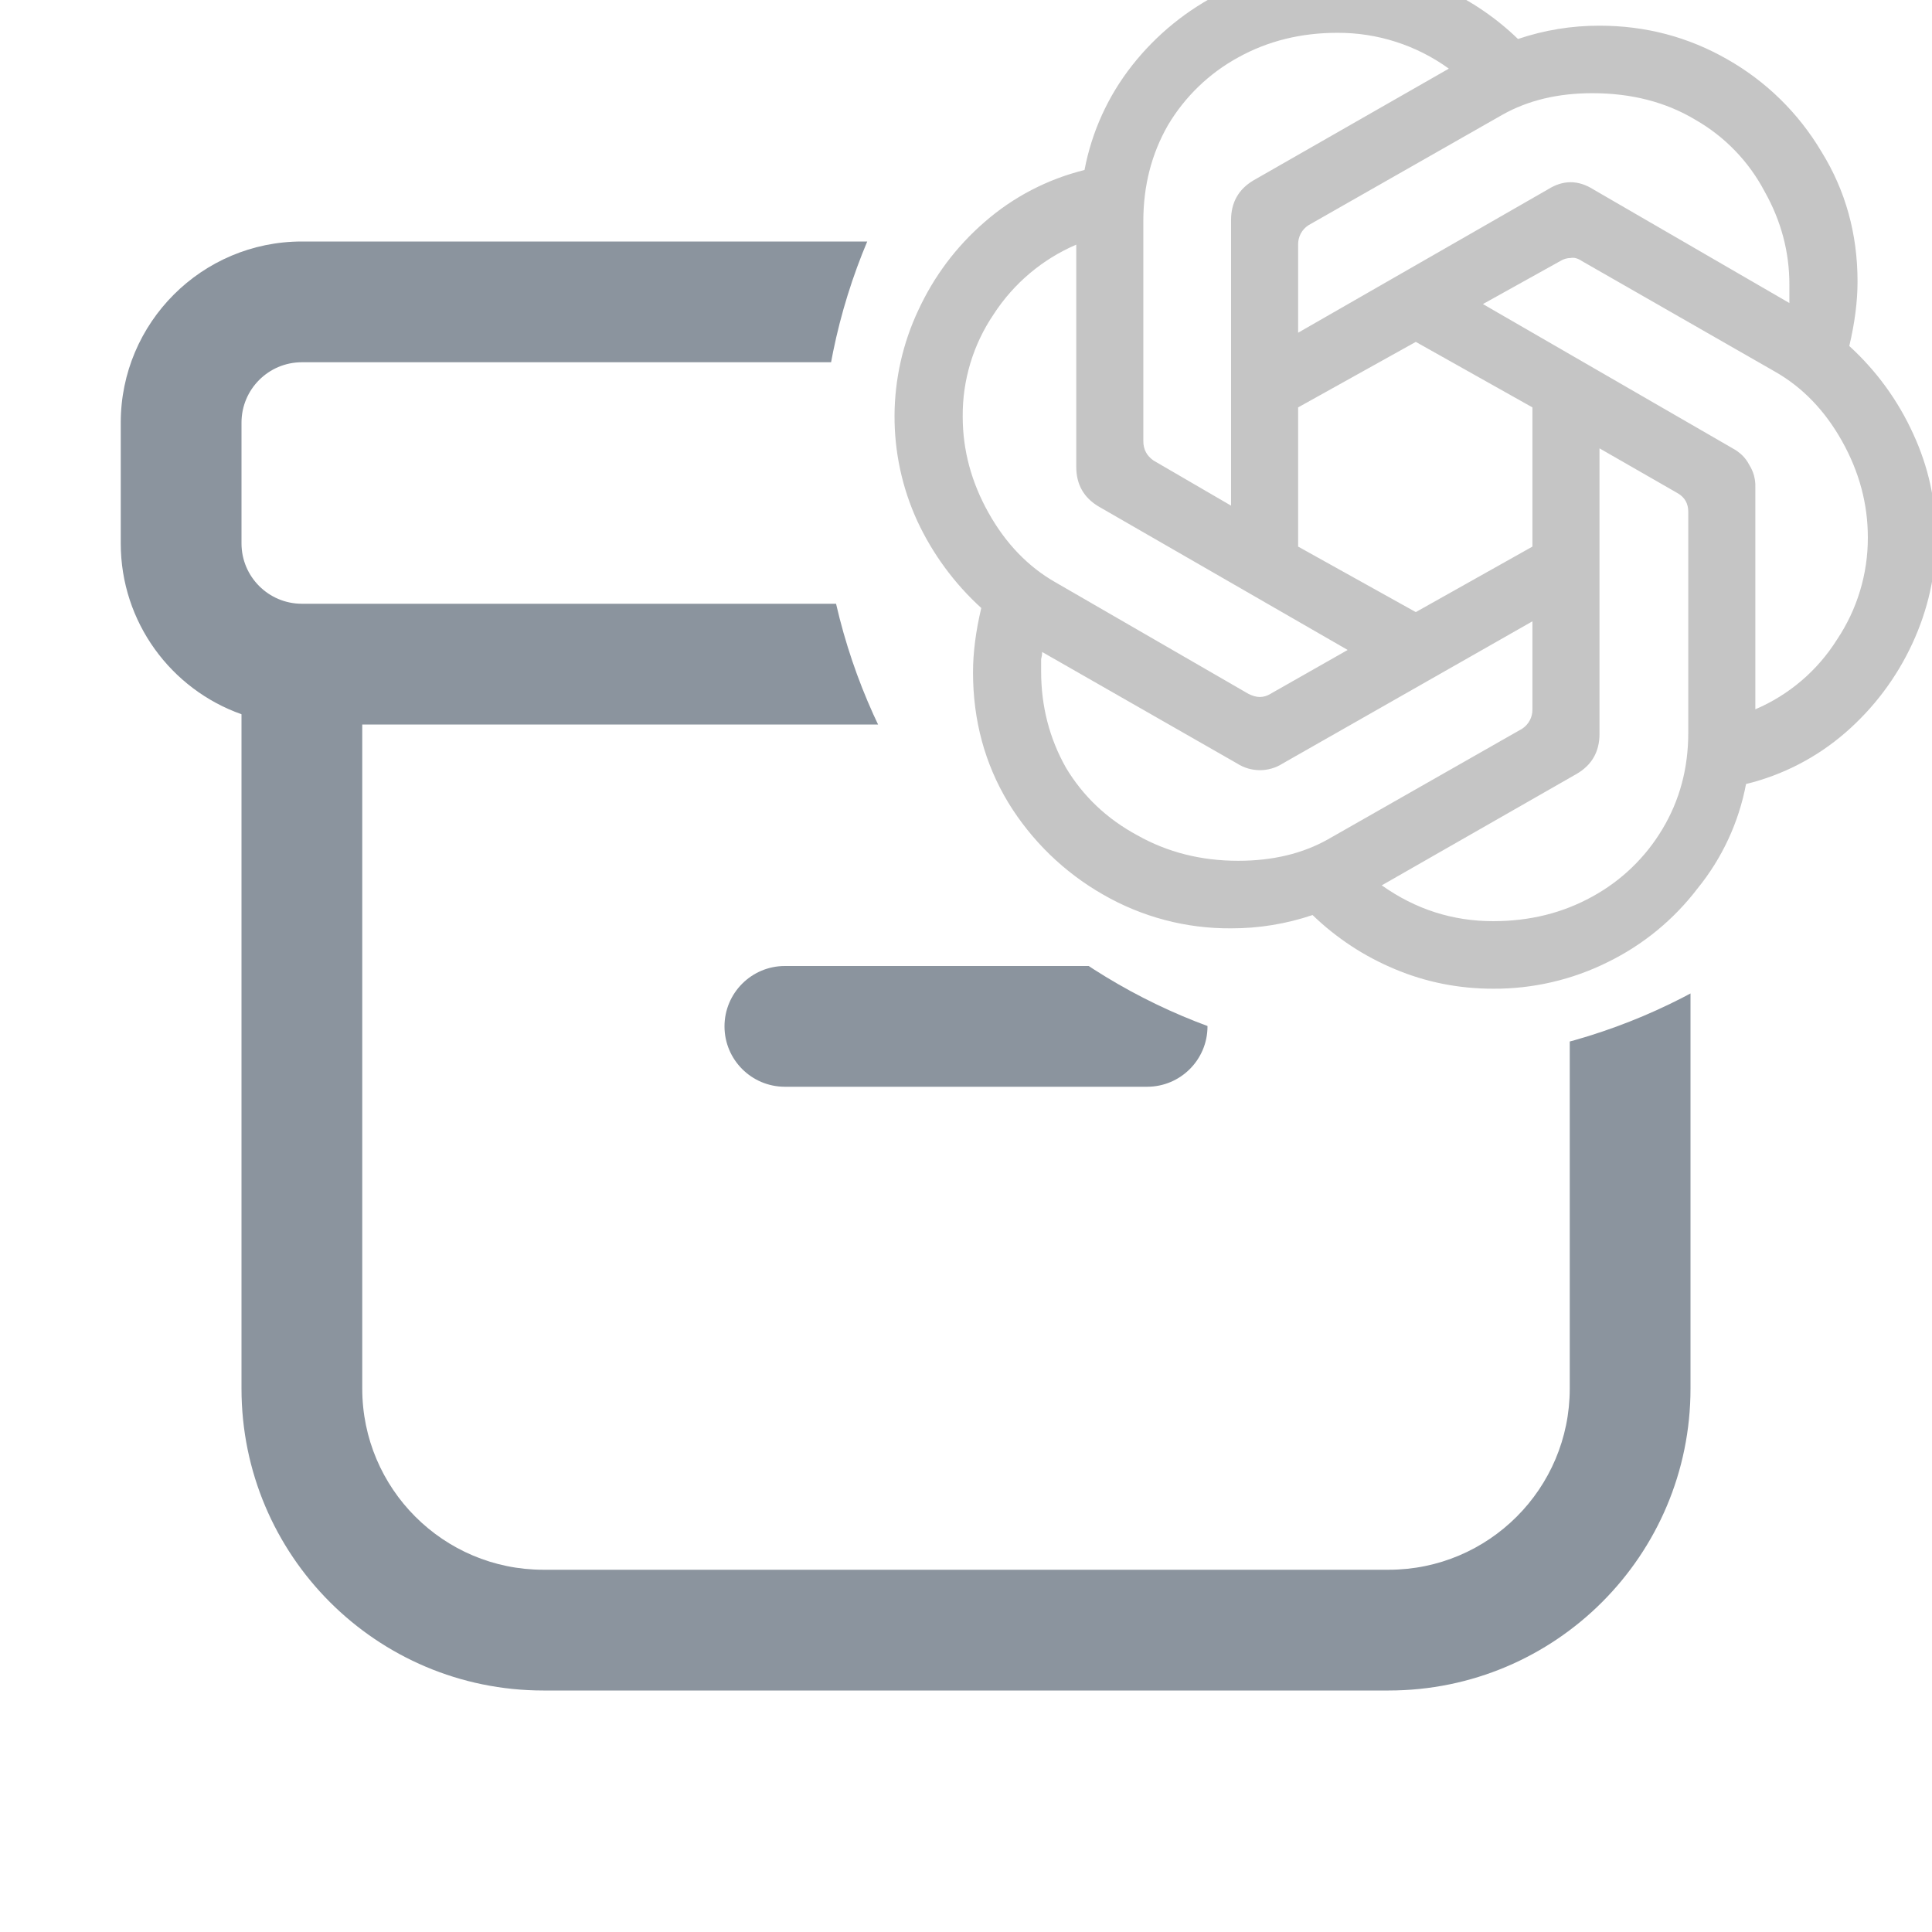
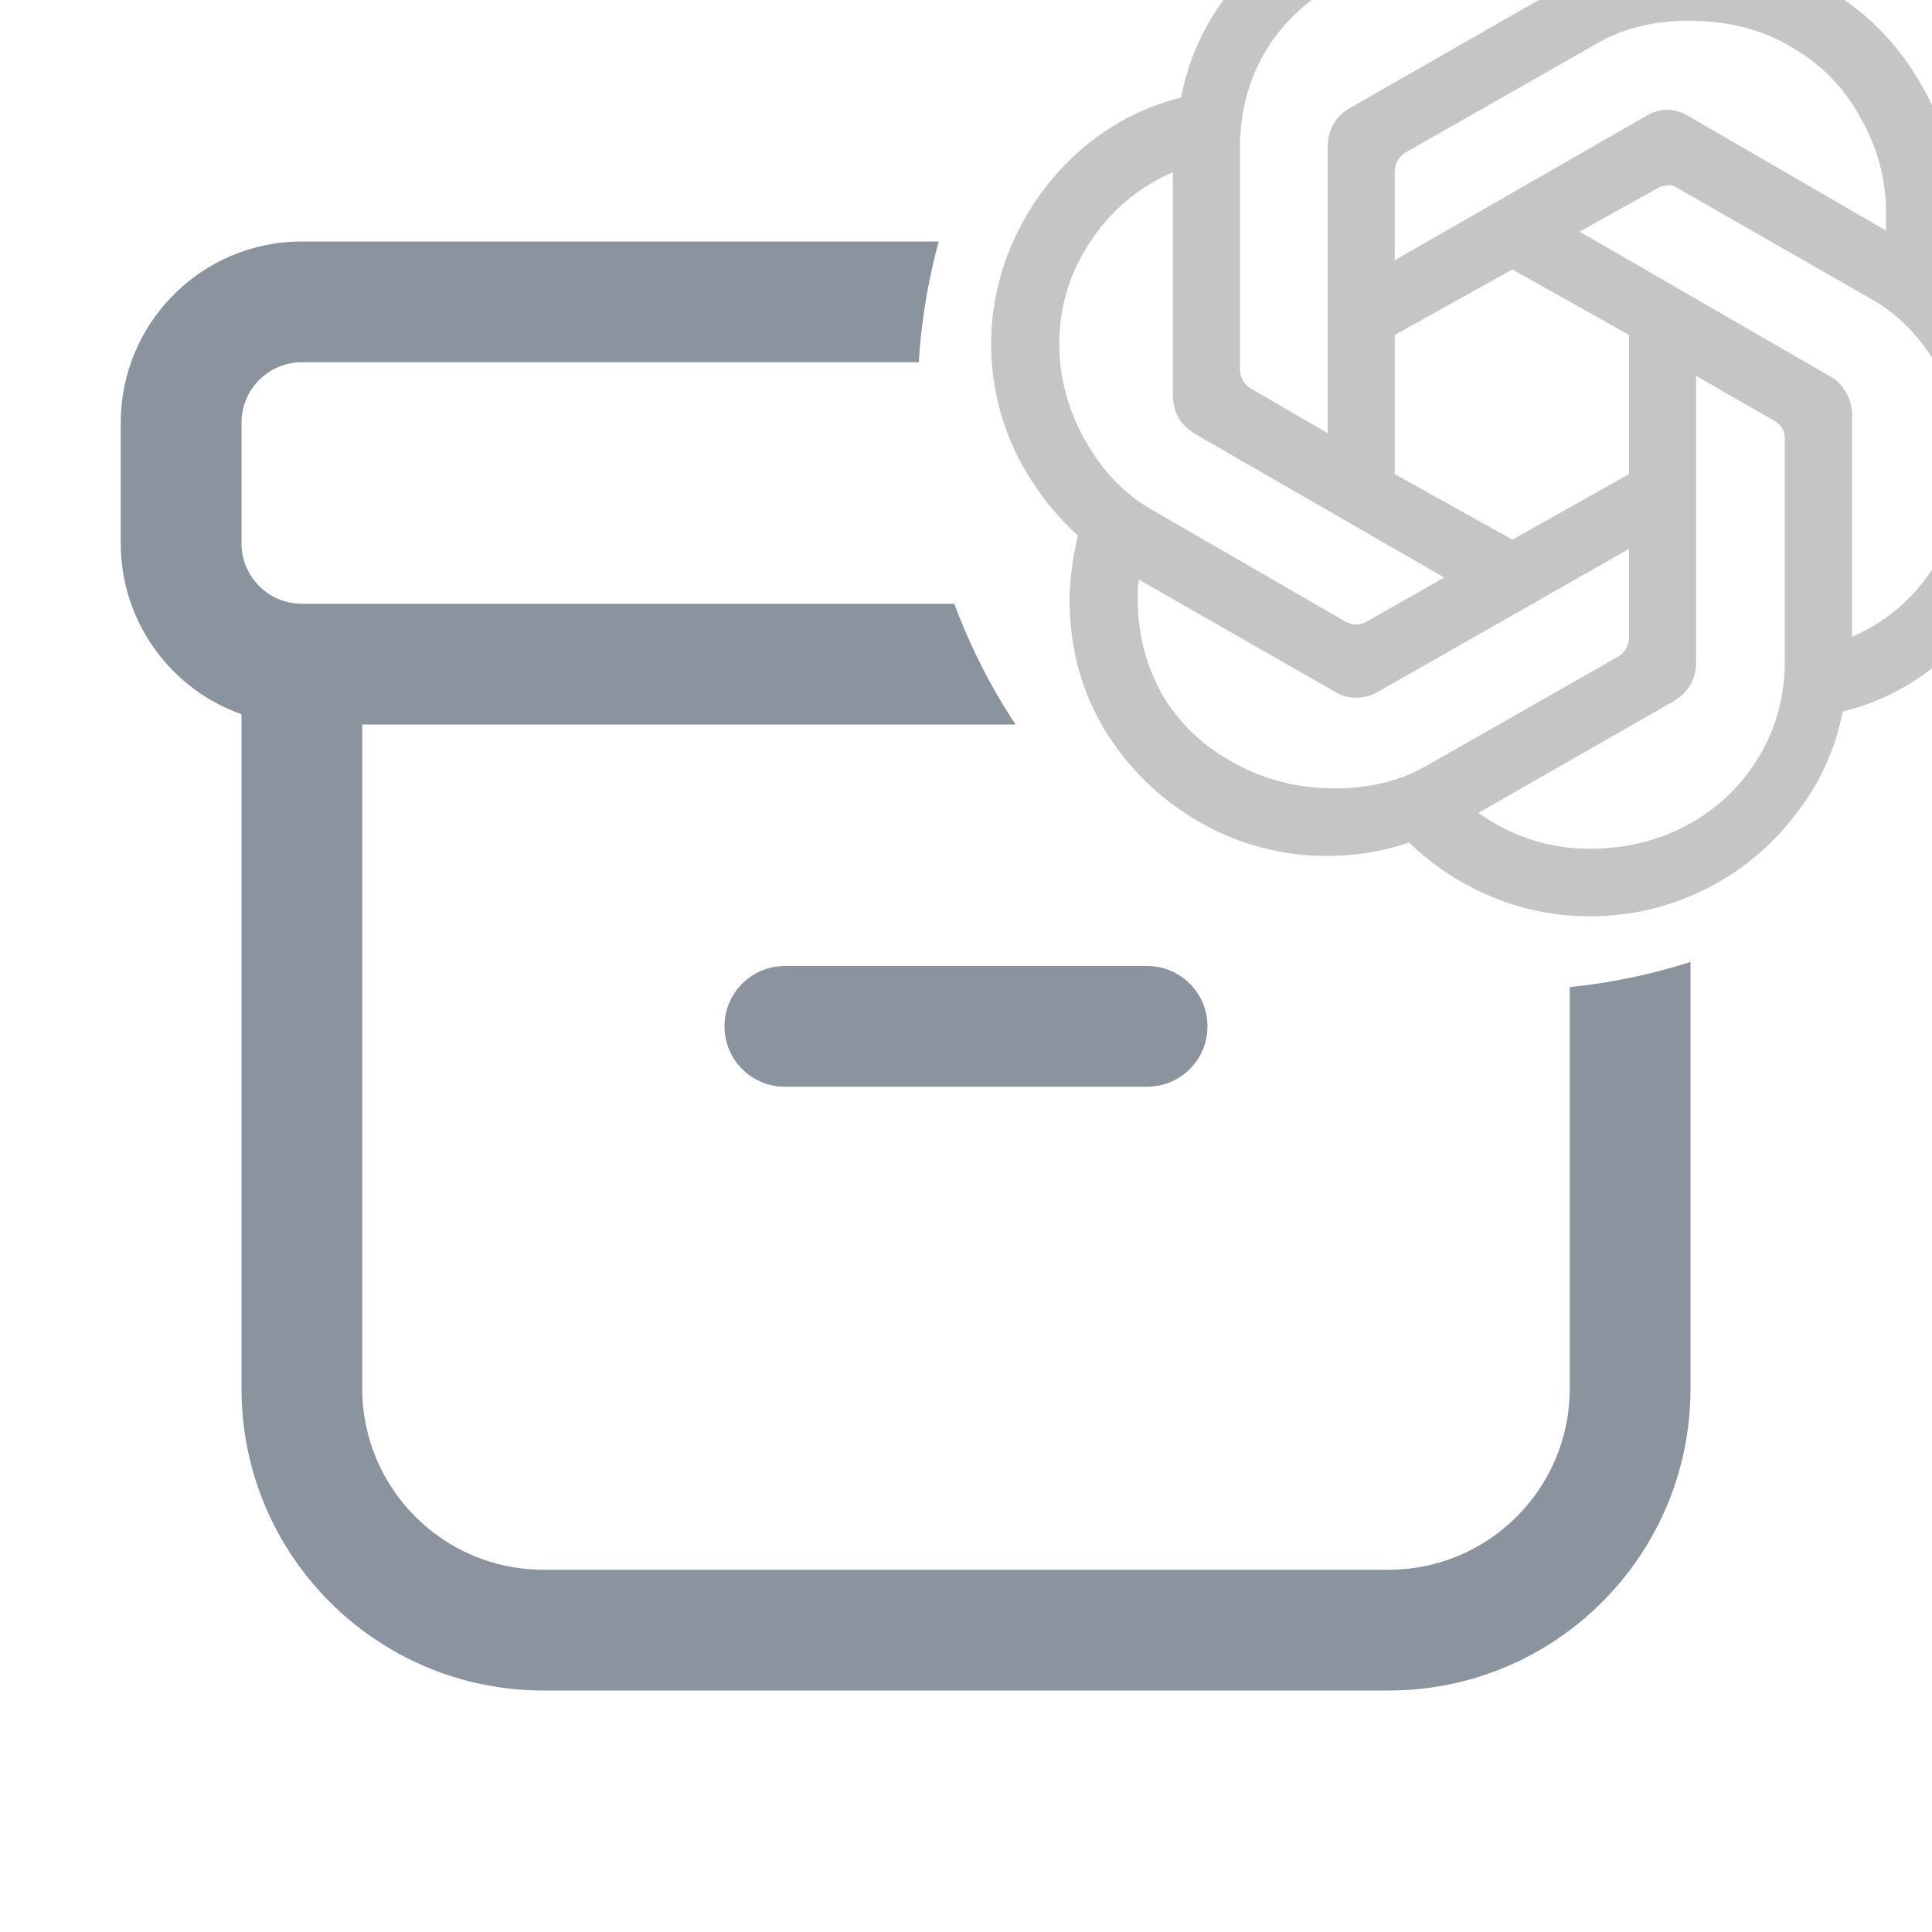
<svg xmlns="http://www.w3.org/2000/svg" viewBox="0 0 16 16" width="16" height="16">
  <defs>
    <clipPath id="k">
-       <path clip-rule="evenodd" d="M0 0H16V16H0Z M6.8 3.9a4.9 4.9 0 1 0 9.8 0a4.9 4.9 0 1 0 -9.8 0Z" />
+       <path clip-rule="evenodd" d="M0 0H16V16H0Z M7.6 3.3a4.9 4.9 0 1 0 9.8 0a4.9 4.9 0 1 0 -9.8 0Z" />
    </clipPath>
  </defs>
  <g clip-path="url(#k)">
    <path fill="#8b949e" d="M6.5 8C6.224 8 6 8.224 6 8.5C6 8.776 6.224 9 6.5 9H9.5C9.776 9 10 8.776 10 8.5C10 8.224 9.776 8 9.5 8H6.5ZM1 3.5C1 2.672 1.672 2 2.5 2H13.5C14.328 2 15 2.672 15 3.5V4.5C15 5.153 14.583 5.709 14 5.915V11.5C14 12.881 12.881 14 11.5 14H4.5C3.119 14 2 12.881 2 11.5V5.915C1.417 5.709 1 5.153 1 4.5V3.5ZM2.5 3C2.224 3 2 3.224 2 3.5V4.5C2 4.776 2.224 5 2.5 5H13.5C13.776 5 14 4.776 14 4.5V3.5C14 3.224 13.776 3 13.5 3H2.5ZM3 6V11.5C3 12.328 3.672 13 4.5 13H11.5C12.328 13 13 12.328 13 11.5V6H3Z" />
  </g>
-   <g transform="translate(7.4 -0.4) scale(0.36)">
+   <g transform="translate(8.2 -1) scale(0.36)">
    <path fill="#C5C5C5" d="M13.795 23.856q-1.188 0-2.256-.448a6.1 6.1 0 0 1-1.9-1.247 5.8 5.8 0 0 1-1.875.306 5.8 5.8 0 0 1-2.944-.777 6.1 6.1 0 0 1-2.184-2.12q-.807-1.34-.808-2.99 0-.682.19-1.482a6.3 6.3 0 0 1-1.472-2.002 5.76 5.76 0 0 1 .024-4.85q.546-1.177 1.52-2.024a5.5 5.5 0 0 1 2.303-1.2A5.55 5.55 0 0 1 5.485 2.62 6.06 6.06 0 0 1 7.575.925 5.85 5.85 0 0 1 10.21.313q1.187 0 2.255.447a6.1 6.1 0 0 1 1.9 1.248 5.8 5.8 0 0 1 1.875-.306q1.59 0 2.944.776a5.9 5.9 0 0 1 2.16 2.12q.832 1.34.832 2.99 0 .682-.19 1.483a6.2 6.2 0 0 1 1.472 2.024q.522 1.13.522 2.378 0 1.272-.546 2.449a6.1 6.1 0 0 1-1.543 2.048 5.45 5.45 0 0 1-2.28 1.177 5.4 5.4 0 0 1-1.115 2.402 5.8 5.8 0 0 1-2.066 1.695 5.85 5.85 0 0 1-2.635.612M7.93 20.913q1.188 0 2.066-.495l4.463-2.542a.52.52 0 0 0 .238-.448v-2.024L8.95 18.676a.97.97 0 0 1-1.044 0L3.419 16.11a.7.7 0 0 1-.024.165v.282q0 1.201.57 2.213.594.99 1.639 1.554 1.044.59 2.326.589m.238-3.838q.143.07.26.07a.46.46 0 0 0 .238-.07l1.781-1.012-5.722-3.296q-.522-.306-.522-.918v-5.11a4.27 4.27 0 0 0-1.9 1.602 4.13 4.13 0 0 0-.712 2.354q0 1.155.594 2.213.593 1.06 1.543 1.601zm5.627 5.227q1.258 0 2.279-.565a4.25 4.25 0 0 0 1.614-1.554q.594-.99.594-2.213v-5.085q0-.283-.237-.424l-1.805-1.036v6.568q0 .613-.522.919l-4.487 2.566q1.163.825 2.564.824m.902-8.617v-3.202l-2.683-1.507-2.707 1.507v3.202l2.707 1.507zm-6.933-7.51q0-.612.522-.918l4.488-2.567a4.34 4.34 0 0 0-2.564-.824q-1.26 0-2.28.565a4.25 4.25 0 0 0-1.614 1.554q-.57.99-.57 2.213v5.062q0 .283.237.447l1.781 1.036zm12.061 11.253a4.13 4.13 0 0 0 1.876-1.6 4.2 4.2 0 0 0 .712-2.355q0-1.154-.593-2.213-.594-1.06-1.544-1.6l-4.44-2.543q-.142-.095-.26-.071a.46.46 0 0 0-.238.07l-1.78.99 5.745 3.319q.26.141.38.377a.9.9 0 0 1 .142.518zm-4.772-11.96q.522-.33 1.045 0l4.51 2.614v-.424q0-1.13-.57-2.142a4.1 4.1 0 0 0-1.59-1.648q-1.02-.613-2.374-.613-1.187 0-2.066.495L9.545 6.292a.52.52 0 0 0-.238.448v2.025z" />
  </g>
</svg>
